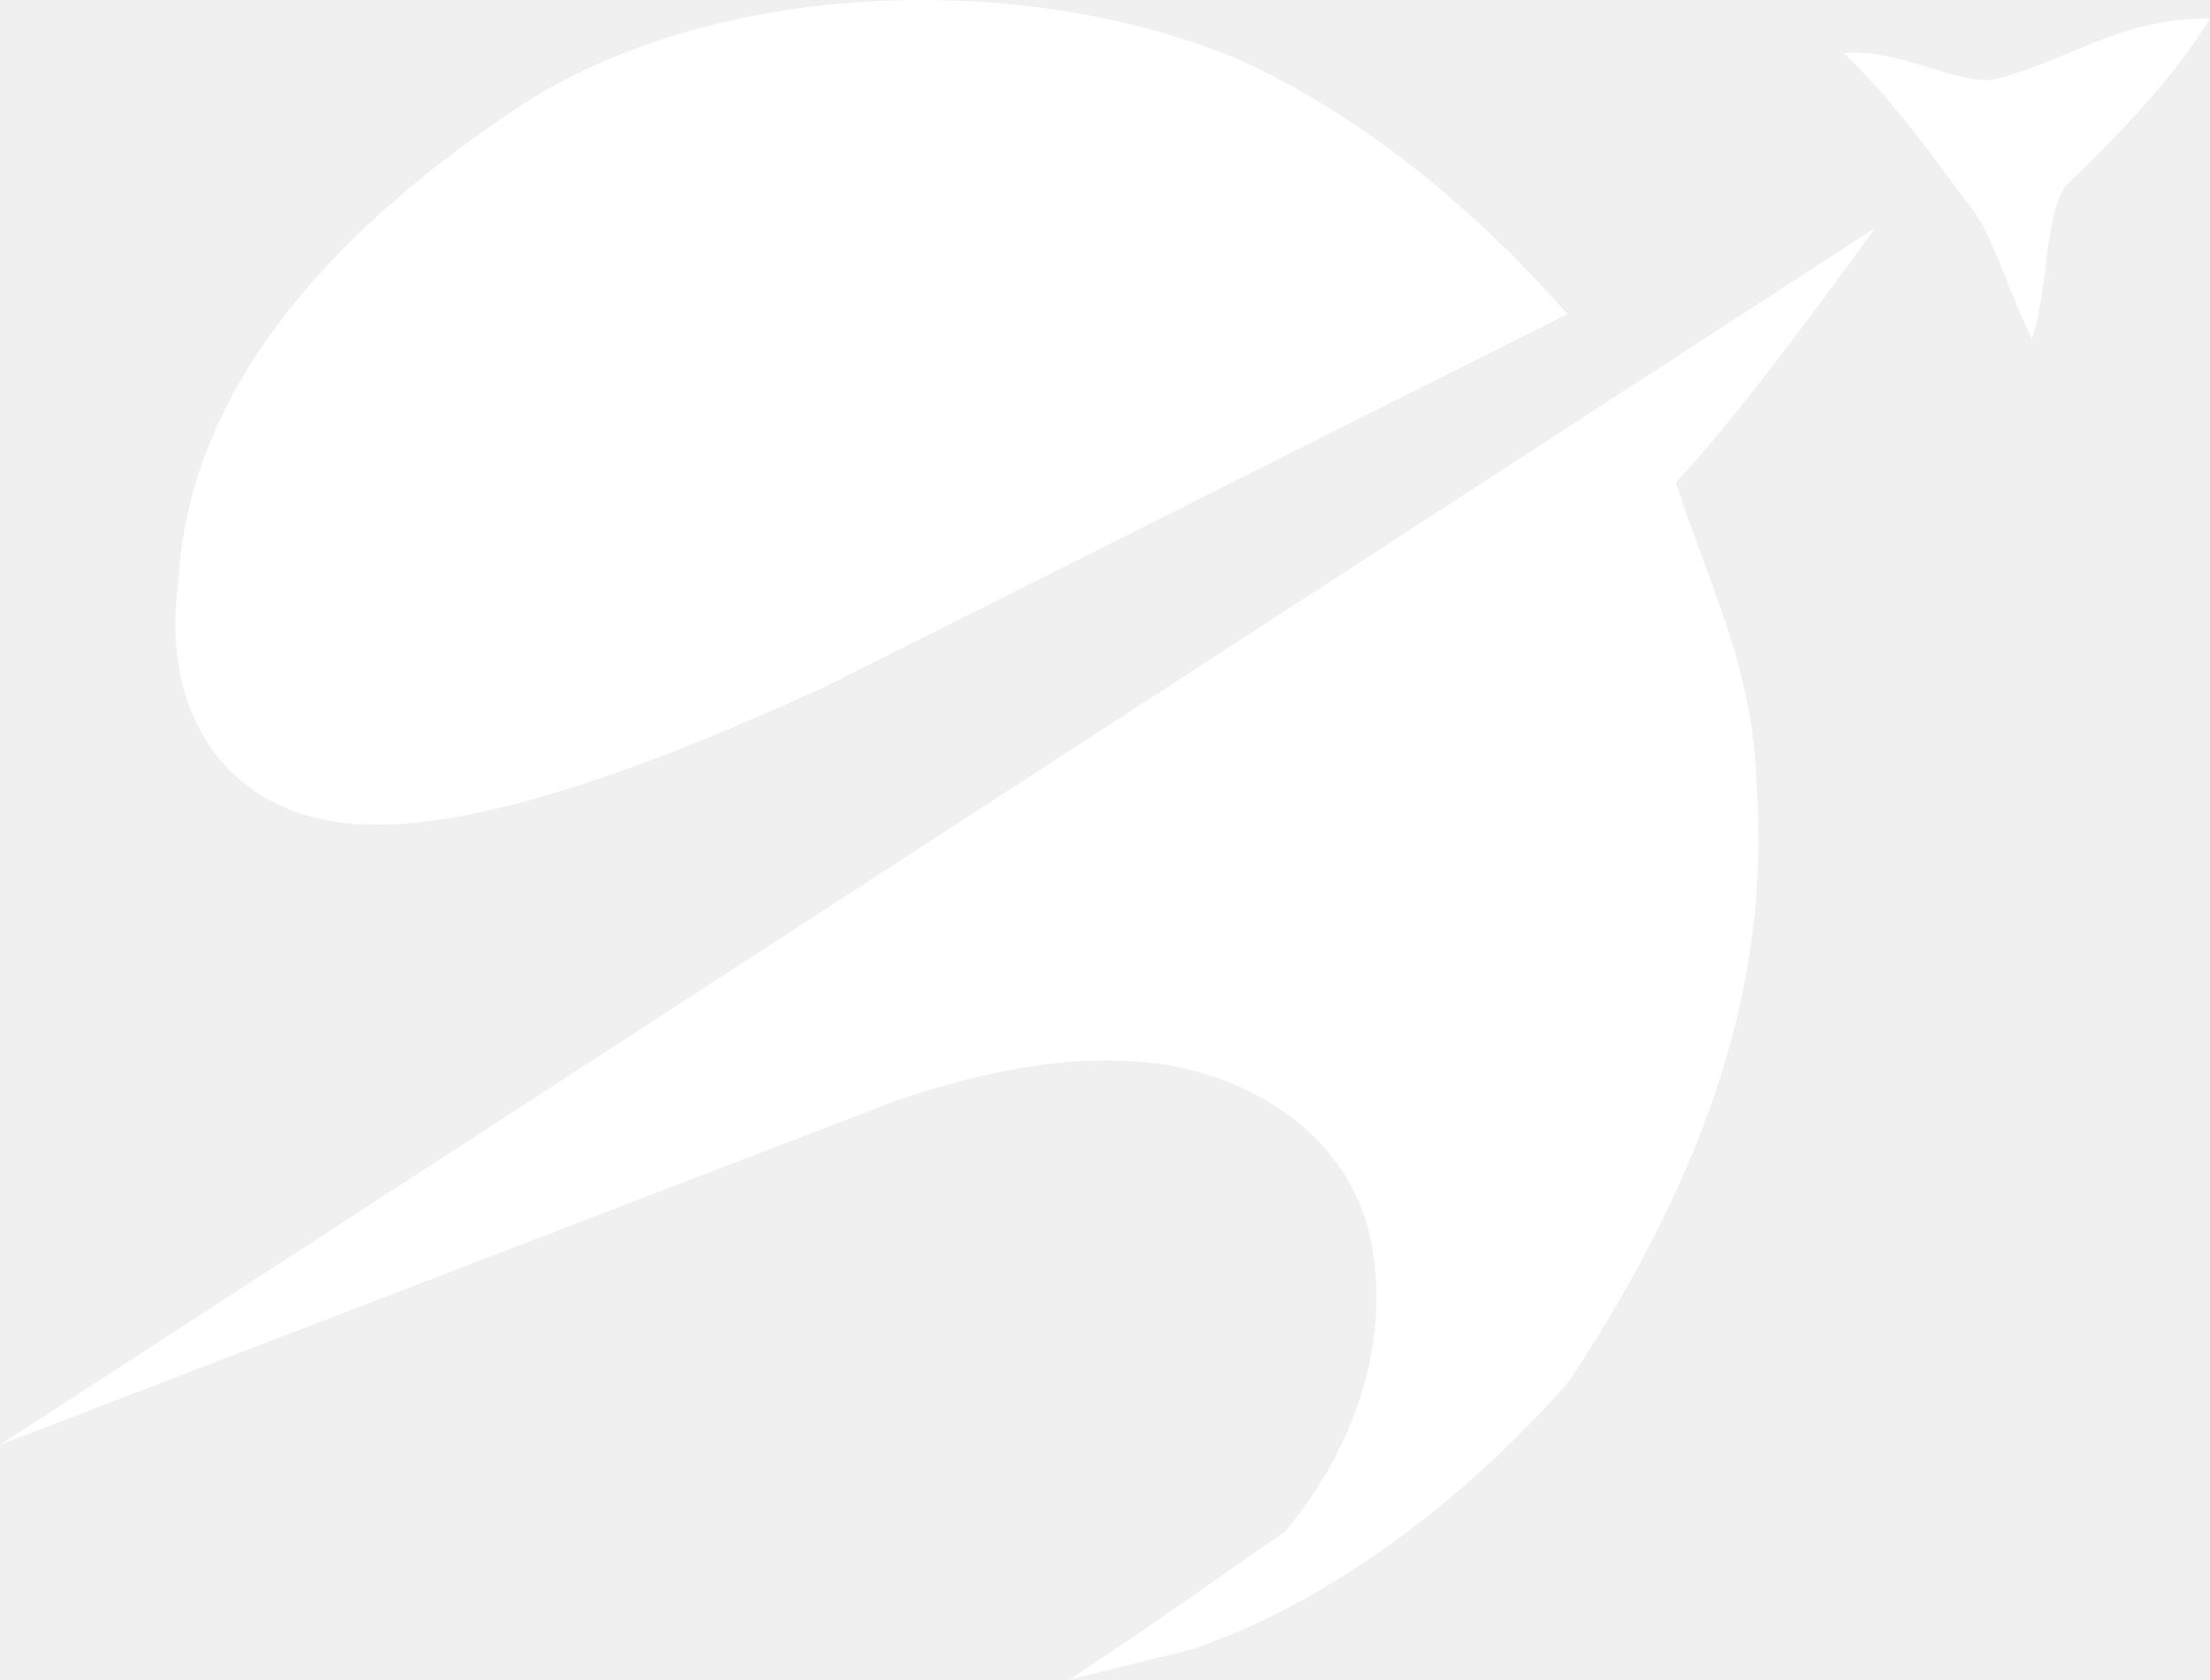
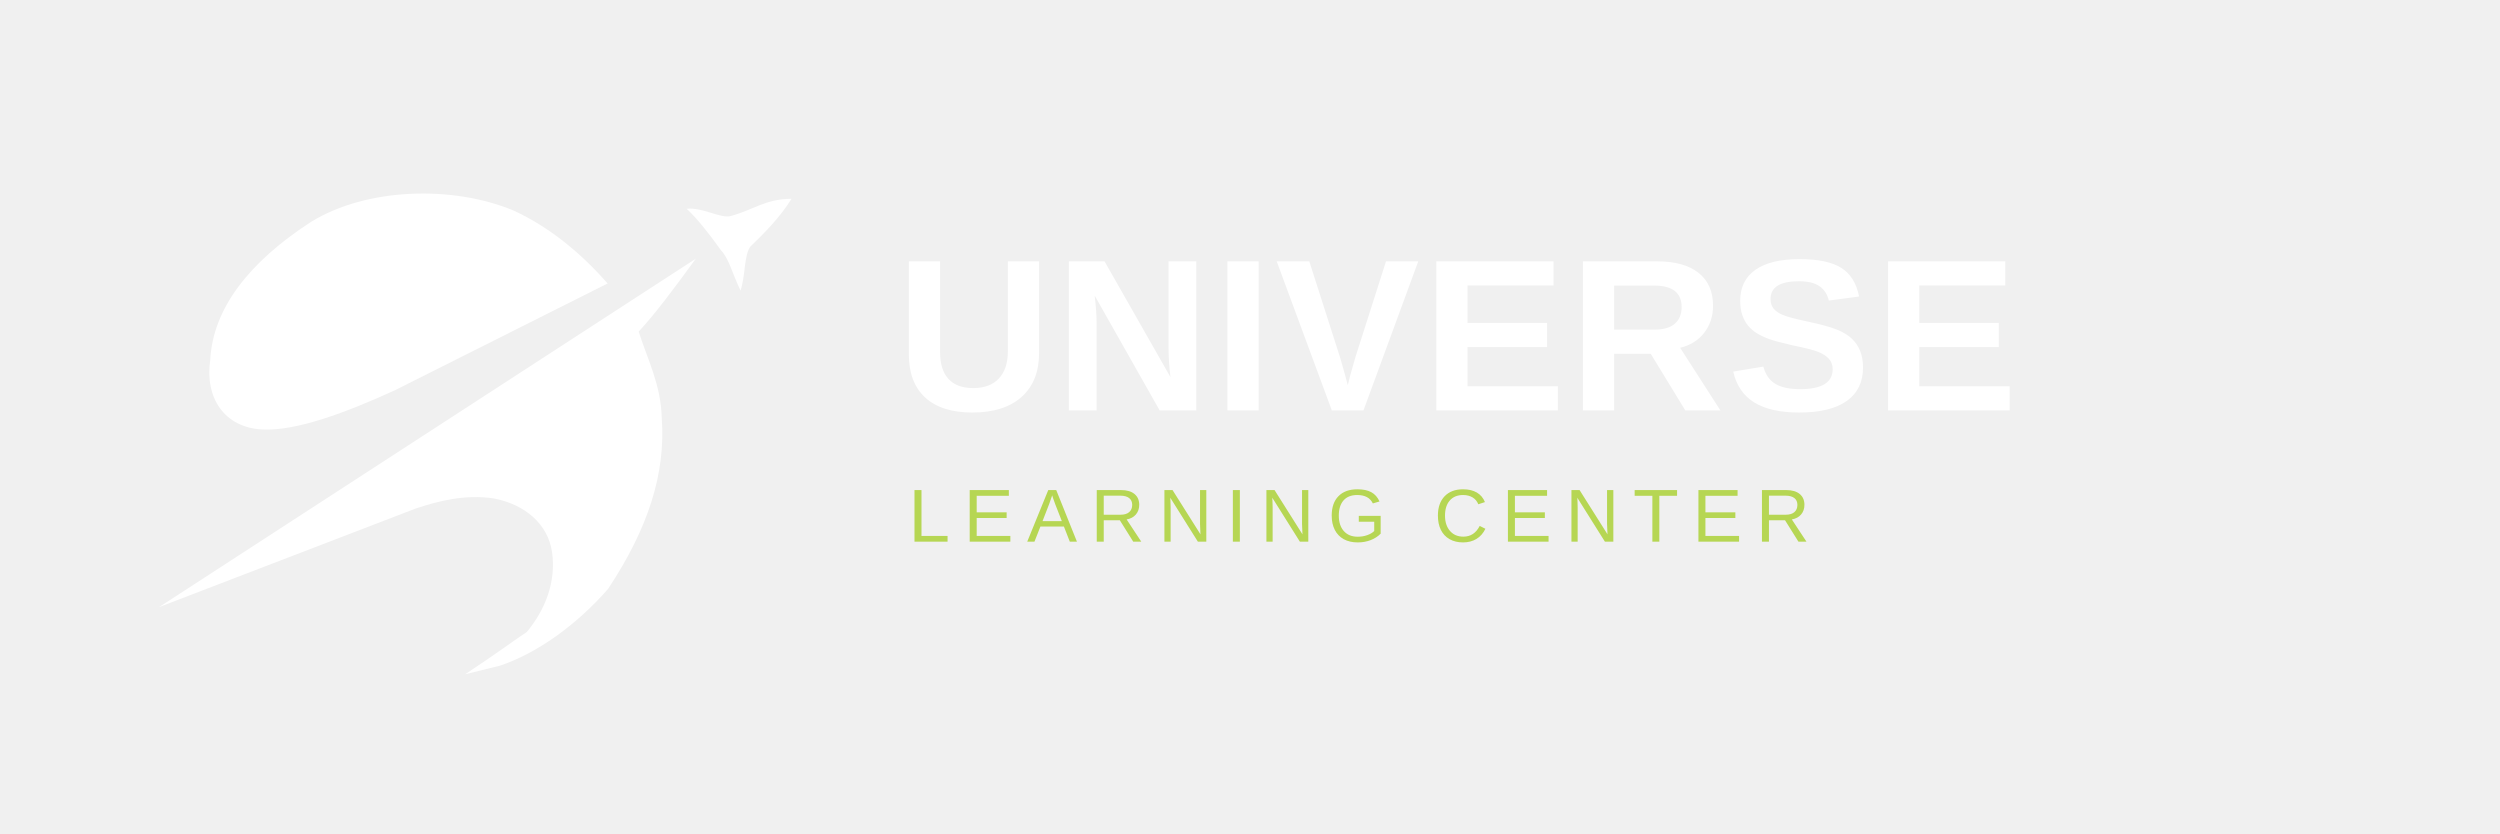
- <svg xmlns="http://www.w3.org/2000/svg" preserveAspectRatio="none" overflow="visible" style="display: block;" width="65.386" height="49.709" viewBox="0 0 65.386 49.709" fill="none">
-   <g id="Logo / Saturn White">
-     <path id="Vector" d="M5.284 17.189C5.559 11.87 9.333 7.065 15.682 2.946C21.515 -0.658 30.437 -0.829 36.613 1.745C40.388 3.461 43.648 6.207 46.376 9.296L24.432 20.313C19.285 22.681 14.137 24.569 10.706 24.397C6.76 24.225 4.701 21.137 5.284 17.189Z" fill="white" />
-     <path id="Vector_2" d="M54.542 1.573C56.172 1.402 58.06 2.603 59.089 2.328C61.319 1.745 62.692 0.544 65.386 0.544C64.236 2.431 62.52 4.147 61.096 5.52C60.462 6.55 60.633 8.437 60.118 10.033C59.261 8.266 58.917 6.721 58.094 5.863C56.859 4.147 55.658 2.603 54.542 1.573Z" fill="white" />
-     <path id="Vector_3" d="M0 42.759L55.486 6.739C53.256 9.81 51.197 12.556 49.584 14.272C50.51 17.189 51.883 19.764 51.969 23.196C52.398 29.03 50.51 34.694 46.427 40.871C43.133 44.647 39.015 47.564 35.241 48.817L31.638 49.709C34.898 47.564 36.956 46.02 38.02 45.333C39.873 43.102 41.074 40.185 40.628 37.096C40.216 34.179 37.814 32.119 34.554 31.519C31.638 31.09 28.892 31.776 26.491 32.583L0 42.759Z" fill="white" />
+ <svg xmlns="http://www.w3.org/2000/svg" width="1200" height="400" viewBox="0 0 1200 400" role="img" aria-labelledby="logo-title">
+   <g fill="#FFFFFF">
+     <path d="M100.92 172.697C102.195 148.001 119.717 125.696 149.186 106.577C176.265 89.848 217.681 89.051 246.354 101.001C263.876 108.967 279.009 121.713 291.673 136.052L189.805 187.195C165.911 198.188 142.018 206.951 126.088 206.155C107.77 205.358 98.212 191.019 100.92 172.697Z" />
+     <path d="M329.584 100.204C337.15 99.407 345.911 104.984 350.69 103.709C361.044 101.001 367.416 95.424 379.92 95.424C374.584 104.187 366.619 112.153 360.009 118.526C357.062 123.306 357.858 132.069 355.469 139.477C351.487 131.272 349.894 124.103 346.071 120.12C340.336 112.153 334.761 104.984 329.584 100.204Z" />
+     <path d="M76.389 291.393L333.965 124.182C323.611 138.442 314.053 151.188 306.566 159.154C310.867 172.697 317.239 184.646 317.637 200.578C319.628 227.663 310.867 253.952 291.912 282.63C276.619 300.156 257.504 313.699 239.982 319.514L223.257 323.656C238.389 313.699 247.947 306.529 252.885 303.342C261.487 292.986 267.062 279.444 264.991 265.105C263.08 251.562 251.929 242.003 236.796 239.214C223.257 237.223 210.513 240.409 199.363 244.154L76.389 291.393Z" />
+     <text x="430" y="197" font-family="Arial, sans-serif" font-size="104" font-weight="700" letter-spacing="1">UNIVERSE</text>
  </g>
+   <text x="436" y="260" fill="#B6D653" font-family="Arial, sans-serif" font-size="36" font-weight="500" letter-spacing="6.48">LEARNING CENTER</text>
</svg>
